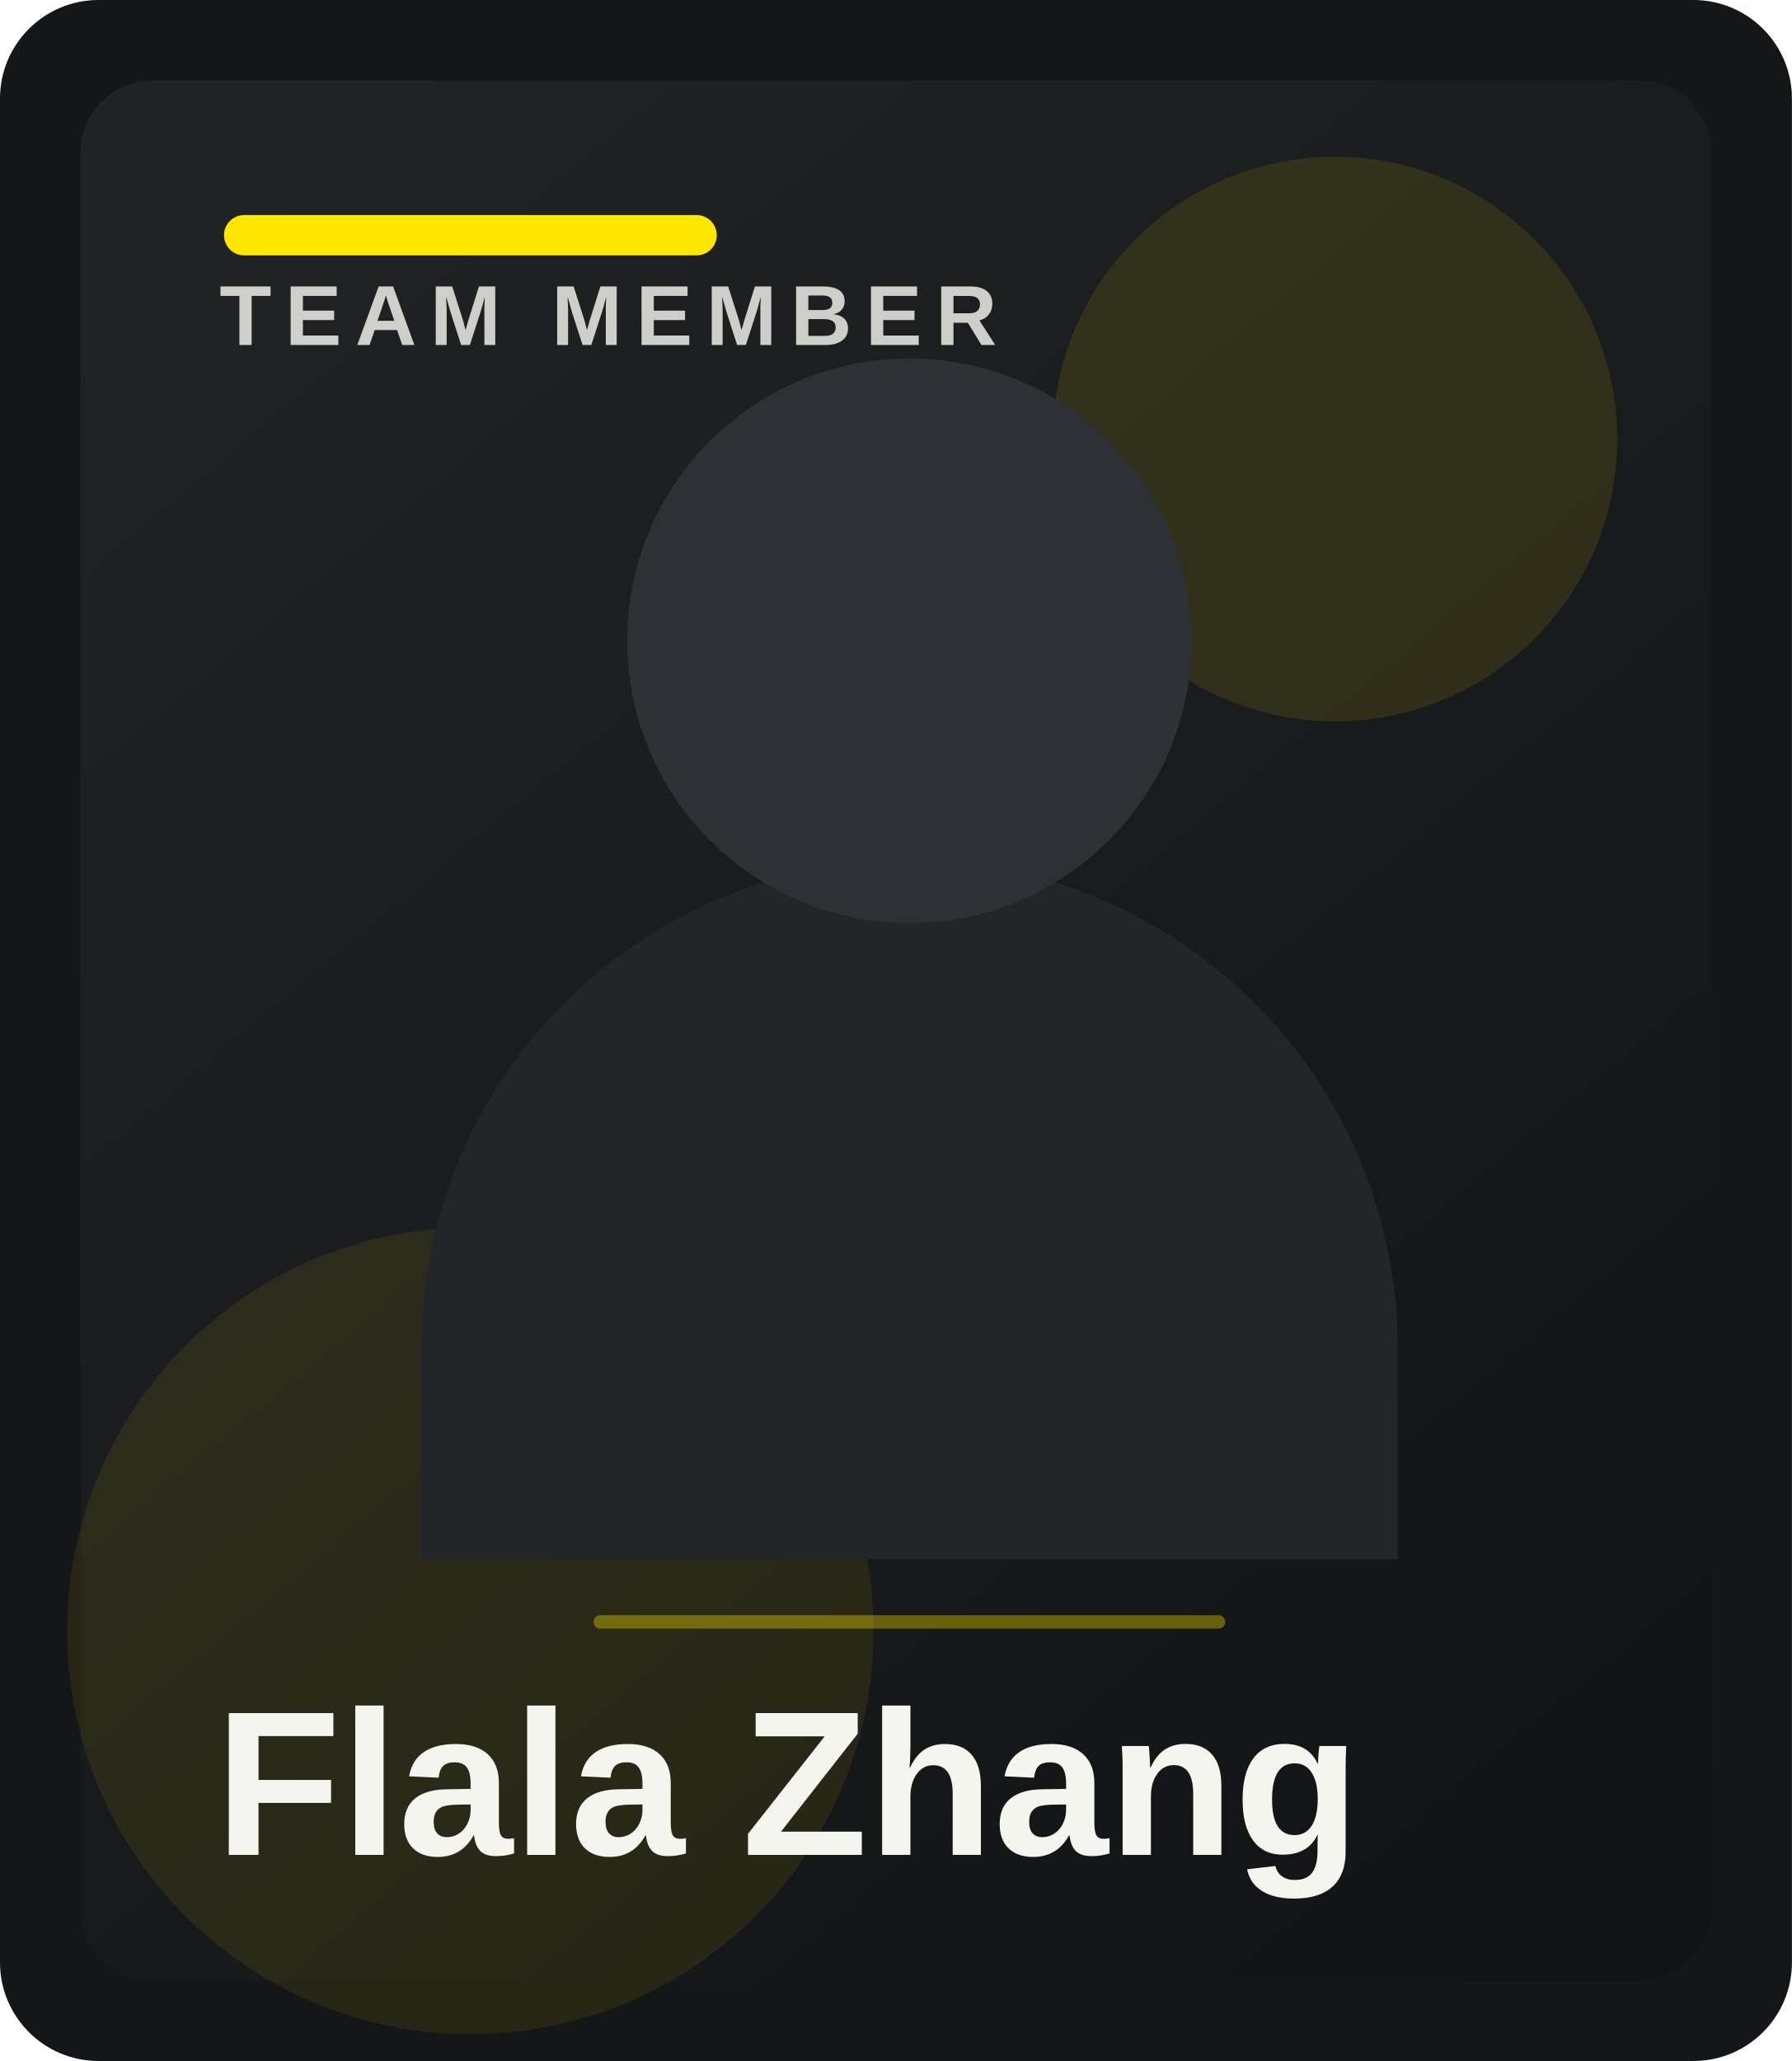
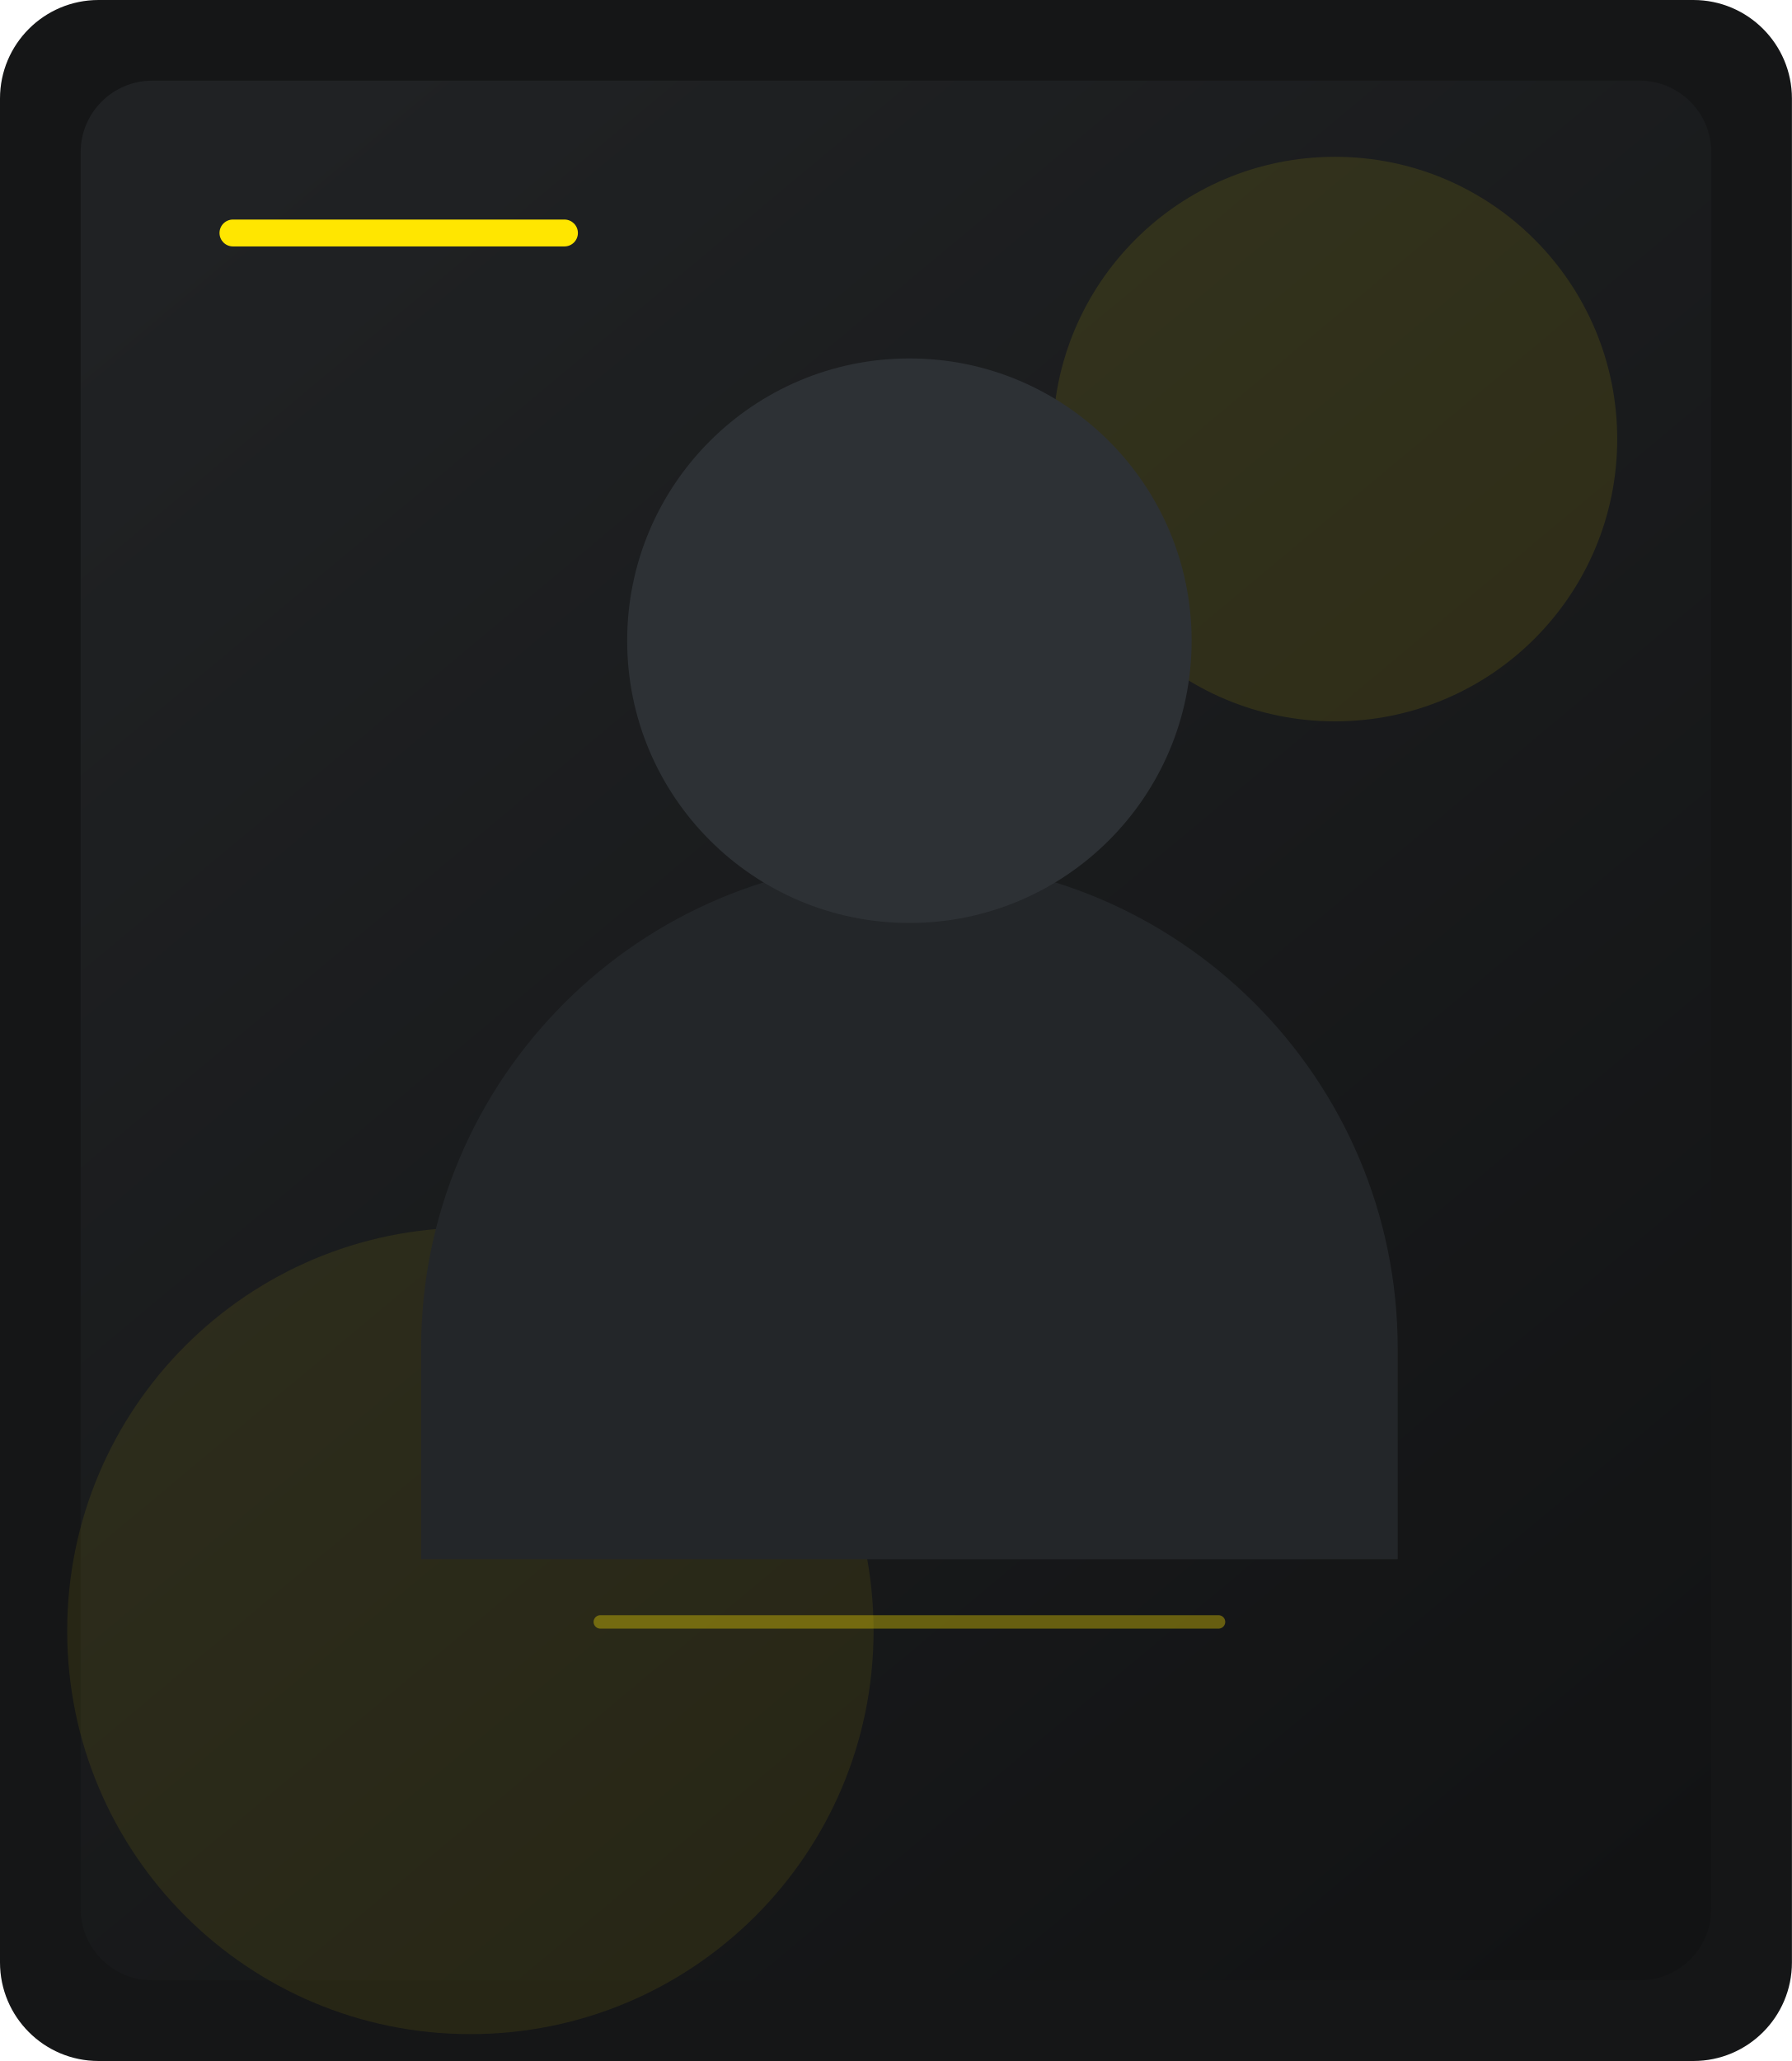
<svg xmlns="http://www.w3.org/2000/svg" width="800" height="920" viewBox="0 0 800 920" fill="none">
  <rect width="800" height="920" rx="44" fill="#151617" />
  <rect x="36" y="36" width="728" height="848" rx="32" fill="url(#paint0_linear)" />
  <circle cx="596" cy="196" r="126" fill="#FFE600" fill-opacity="0.1" />
  <circle cx="210" cy="728" r="180" fill="#FFE600" fill-opacity="0.08" />
-   <rect x="100" y="96" width="220" height="18" rx="9" fill="#FFE600" />
+   <rect x="98" y="98" width="160" height="12" rx="6" fill="#FFE600" />
  <path d="M188 602C188 481.602 285.602 384 406 384C526.398 384 624 481.602 624 602V696H188V602Z" fill="#232629" />
  <circle cx="406" cy="286" r="126" fill="#2D3135" />
  <path d="M268 724H544" stroke="#FFE600" stroke-width="6" stroke-linecap="round" stroke-opacity="0.35" />
-   <text x="96" y="828" fill="#F5F5F0" font-family="Public Sans, Arial, sans-serif" font-size="92" font-weight="700">Flala Zhang</text>
-   <text x="98" y="154" fill="#F5F5F0" fill-opacity="0.82" font-family="Public Sans, Arial, sans-serif" font-size="38" font-weight="600" letter-spacing="6">TEAM MEMBER</text>
  <defs>
    <linearGradient id="paint0_linear" x1="88" y1="84" x2="734" y2="858" gradientUnits="userSpaceOnUse">
      <stop stop-color="#202224" />
      <stop offset="1" stop-color="#121314" />
    </linearGradient>
  </defs>
</svg>
